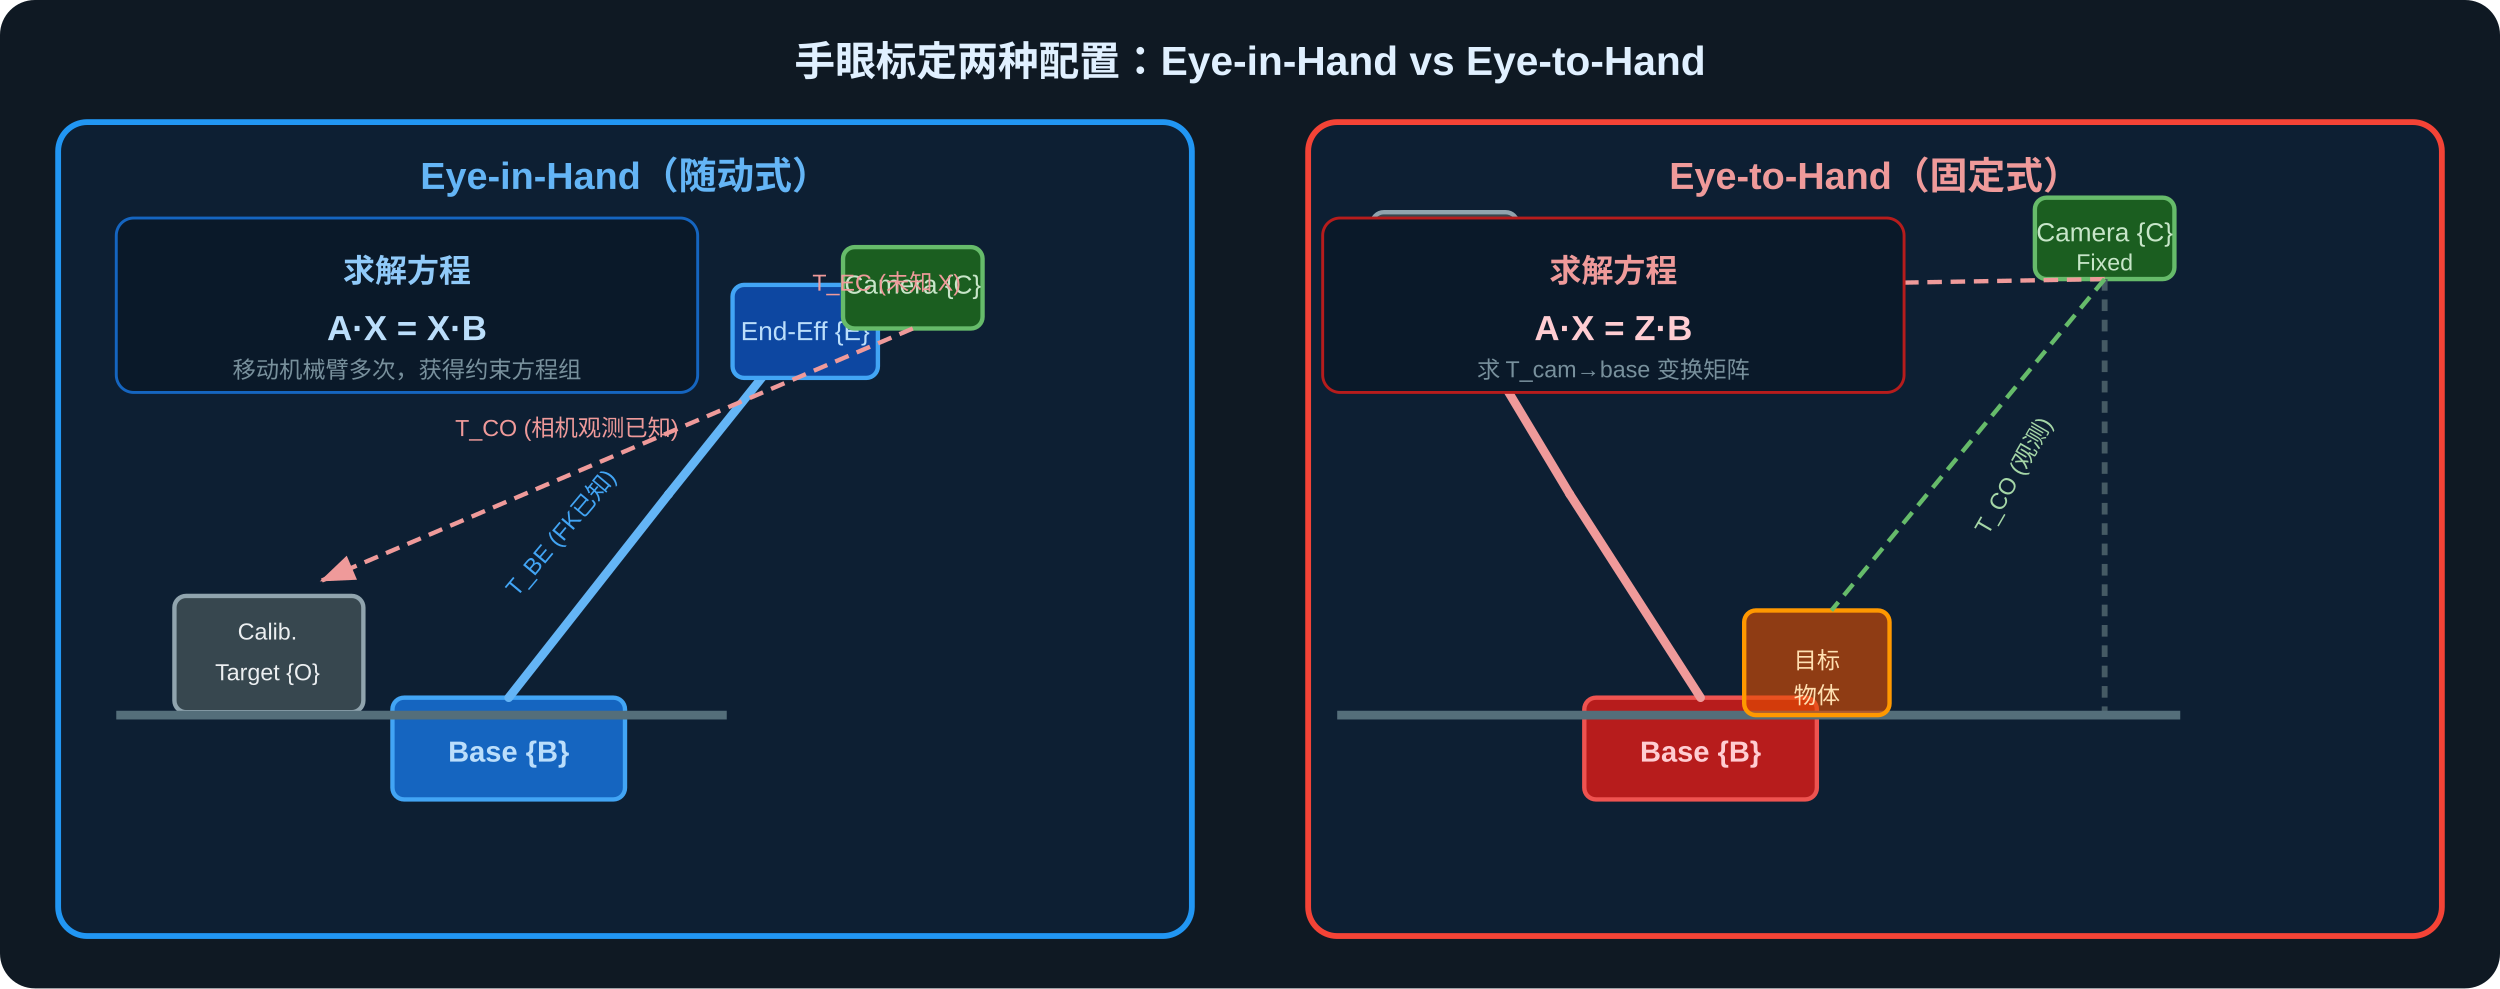
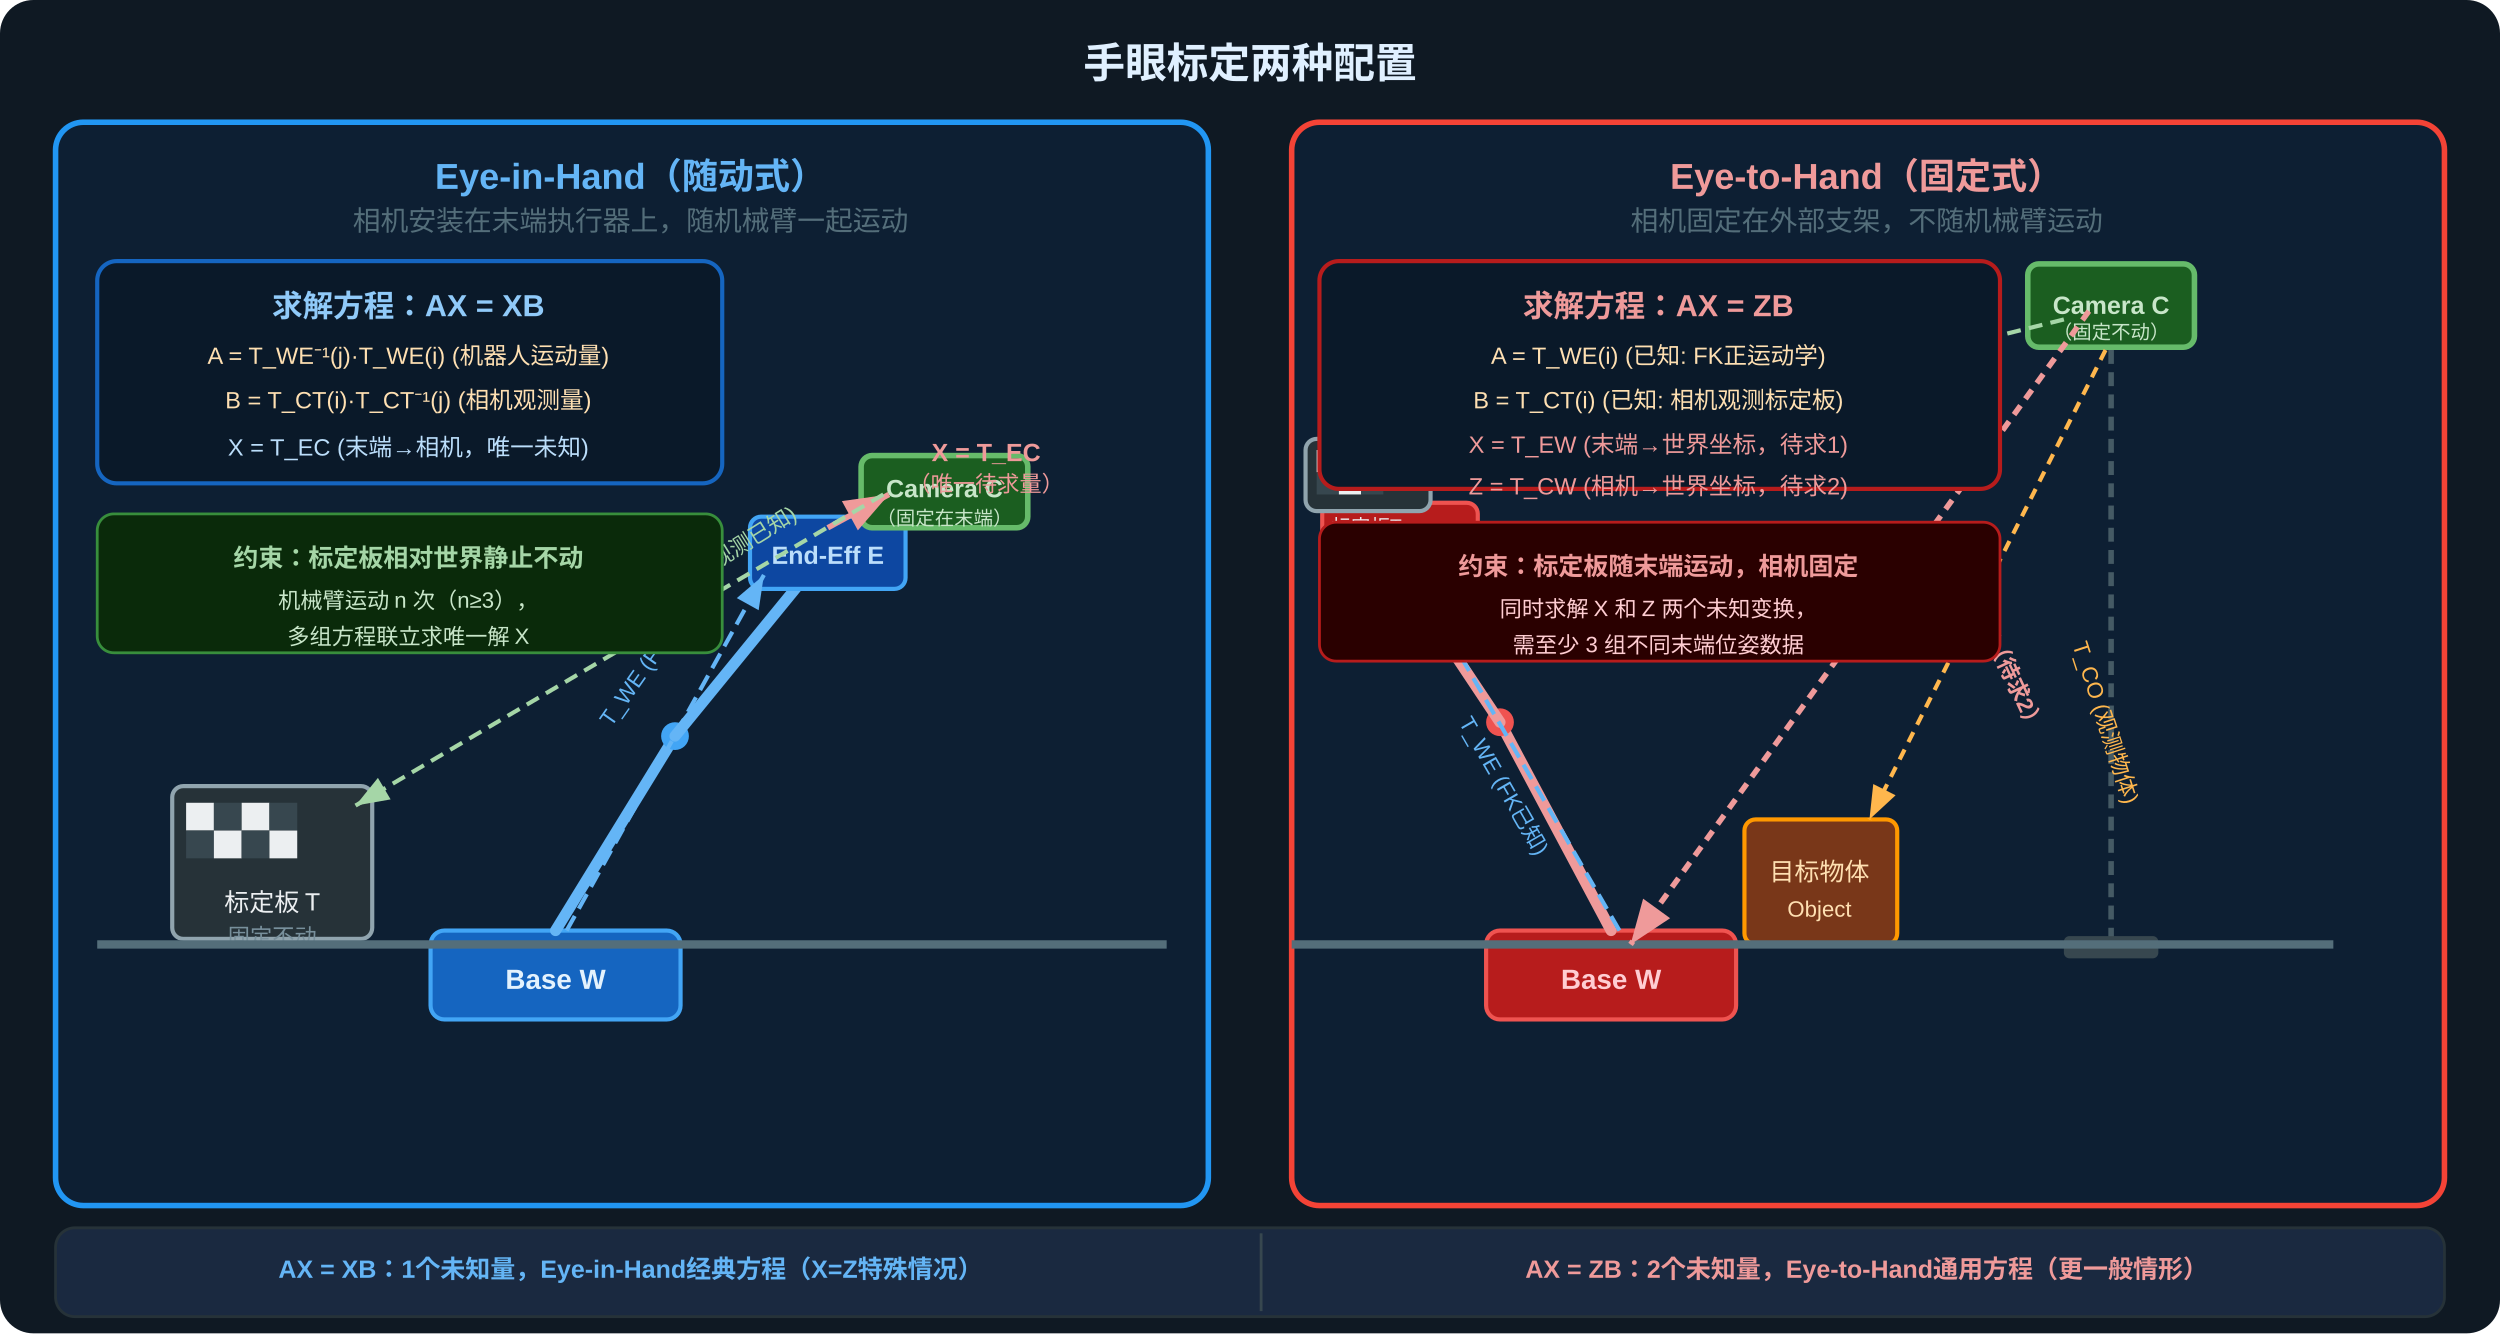
- <svg xmlns="http://www.w3.org/2000/svg" viewBox="0 0 860 340" font-family="'Segoe UI', Arial, sans-serif">
-   <rect width="860" height="340" fill="#0f1923" rx="12" />
-   <text x="430" y="26" text-anchor="middle" fill="#e0f0ff" font-size="14" font-weight="bold">手眼标定两种配置：Eye-in-Hand vs Eye-to-Hand</text>
+ <svg xmlns="http://www.w3.org/2000/svg" viewBox="0 0 900 480" font-family="'Segoe UI', Arial, sans-serif">
+   <rect width="900" height="480" fill="#0f1923" rx="12" />
+   <text x="450" y="28" text-anchor="middle" fill="#e0f0ff" font-size="15" font-weight="bold">手眼标定两种配置</text>
  <defs>
-     <marker id="arr4" markerWidth="8" markerHeight="6" refX="8" refY="3" orient="auto">
-       <polygon points="0 0, 8 3, 0 6" fill="#64b5f6" />
+     <marker id="a1" markerWidth="8" markerHeight="6" refX="8" refY="3" orient="auto">
+       <polygon points="0 0,8 3,0 6" fill="#64b5f6" />
    </marker>
-     <marker id="arr5" markerWidth="8" markerHeight="6" refX="8" refY="3" orient="auto">
-       <polygon points="0 0, 8 3, 0 6" fill="#ef9a9a" />
+     <marker id="a2" markerWidth="8" markerHeight="6" refX="8" refY="3" orient="auto">
+       <polygon points="0 0,8 3,0 6" fill="#ef9a9a" />
+     </marker>
+     <marker id="a3" markerWidth="8" markerHeight="6" refX="8" refY="3" orient="auto">
+       <polygon points="0 0,8 3,0 6" fill="#a5d6a7" />
+     </marker>
+     <marker id="a4" markerWidth="8" markerHeight="6" refX="8" refY="3" orient="auto">
+       <polygon points="0 0,8 3,0 6" fill="#ffb74d" />
    </marker>
  </defs>
-   <rect x="20" y="42" width="390" height="280" rx="10" fill="#0d1f33" stroke="#2196F3" stroke-width="2" />
-   <text x="215" y="65" text-anchor="middle" fill="#64b5f6" font-size="13" font-weight="bold">Eye-in-Hand（随动式）</text>
-   <rect x="135" y="240" width="80" height="35" rx="4" fill="#1565c0" stroke="#42a5f5" stroke-width="1.5" />
-   <text x="175" y="262" text-anchor="middle" fill="#bbdefb" font-size="10" font-weight="bold">Base {B}</text>
-   <line x1="175" y1="240" x2="230" y2="170" stroke="#64b5f6" stroke-width="3" stroke-linecap="round" />
-   <line x1="230" y1="170" x2="270" y2="120" stroke="#64b5f6" stroke-width="3" stroke-linecap="round" />
-   <rect x="252" y="98" width="50" height="32" rx="4" fill="#0d47a1" stroke="#42a5f5" stroke-width="1.5" />
-   <text x="277" y="117" text-anchor="middle" fill="#bbdefb" font-size="9">End-Eff {E}</text>
-   <rect x="290" y="85" width="48" height="28" rx="4" fill="#1b5e20" stroke="#66bb6a" stroke-width="1.5" />
-   <text x="314" y="101" text-anchor="middle" fill="#c8e6c9" font-size="9">Camera {C}</text>
-   <rect x="60" y="205" width="65" height="40" rx="4" fill="#37474f" stroke="#90a4ae" stroke-width="1.5" />
-   <text x="92" y="220" text-anchor="middle" fill="#eceff1" font-size="8">Calib.</text>
-   <text x="92" y="234" text-anchor="middle" fill="#eceff1" font-size="8">Target {O}</text>
-   <line x1="40" y1="246" x2="250" y2="246" stroke="#546e7a" stroke-width="3" />
-   <text x="195" y="185" text-anchor="middle" fill="#42a5f5" font-size="8" transform="rotate(-50,195,185)">T_BE (FK已知)</text>
-   <text x="305" y="100" text-anchor="middle" fill="#ef9a9a" font-size="8">T_EC (未知 X)</text>
-   <line x1="314" y1="113" x2="110" y2="200" stroke="#ef9a9a" stroke-width="1.5" stroke-dasharray="5,3" marker-end="url(#arr5)" />
-   <text x="195" y="150" text-anchor="middle" fill="#ef9a9a" font-size="8">T_CO (相机观测已知)</text>
-   <rect x="40" y="75" width="200" height="60" rx="6" fill="#0a1929" stroke="#1565c0" stroke-width="1" />
-   <text x="140" y="97" text-anchor="middle" fill="#90caf9" font-size="11" font-weight="bold">求解方程</text>
-   <text x="140" y="117" text-anchor="middle" fill="#bbdefb" font-size="12" font-weight="bold">A·X = X·B</text>
-   <text x="140" y="130" text-anchor="middle" fill="#78909c" font-size="8">移动机械臂多次，获得约束方程组</text>
-   <rect x="450" y="42" width="390" height="280" rx="10" fill="#0d1f33" stroke="#F44336" stroke-width="2" />
-   <text x="645" y="65" text-anchor="middle" fill="#ef9a9a" font-size="13" font-weight="bold">Eye-to-Hand（固定式）</text>
-   <rect x="545" y="240" width="80" height="35" rx="4" fill="#b71c1c" stroke="#ef5350" stroke-width="1.5" />
-   <text x="585" y="262" text-anchor="middle" fill="#ffcdd2" font-size="10" font-weight="bold">Base {B}</text>
-   <line x1="585" y1="240" x2="540" y2="170" stroke="#ef9a9a" stroke-width="3" stroke-linecap="round" />
-   <line x1="540" y1="170" x2="510" y2="120" stroke="#ef9a9a" stroke-width="3" stroke-linecap="round" />
-   <rect x="490" y="98" width="50" height="32" rx="4" fill="#b71c1c" stroke="#ef5350" stroke-width="1.5" />
-   <text x="515" y="117" text-anchor="middle" fill="#ffcdd2" font-size="9">End-Eff {E}</text>
-   <rect x="700" y="68" width="48" height="28" rx="4" fill="#1b5e20" stroke="#66bb6a" stroke-width="1.5" />
-   <text x="724" y="83" text-anchor="middle" fill="#c8e6c9" font-size="9">Camera {C}</text>
-   <text x="724" y="93" text-anchor="middle" fill="#c8e6c9" font-size="8">Fixed</text>
-   <line x1="724" y1="96" x2="724" y2="246" stroke="#455a64" stroke-width="2" stroke-dasharray="4,3" />
-   <rect x="472" y="73" width="50" height="28" rx="4" fill="#37474f" stroke="#90a4ae" stroke-width="1.5" />
-   <text x="497" y="85" text-anchor="middle" fill="#eceff1" font-size="8">Calib.</text>
-   <text x="497" y="95" text-anchor="middle" fill="#eceff1" font-size="8">Target</text>
-   <line x1="460" y1="246" x2="750" y2="246" stroke="#546e7a" stroke-width="3" />
-   <rect x="600" y="210" width="50" height="36" rx="4" fill="#e65100" fill-opacity="0.6" stroke="#ff9800" stroke-width="1.5" />
-   <text x="625" y="230" text-anchor="middle" fill="#ffe0b2" font-size="8">目标</text>
-   <text x="625" y="242" text-anchor="middle" fill="#ffe0b2" font-size="8">物体</text>
-   <line x1="724" y1="96" x2="497" y2="100" stroke="#ef9a9a" stroke-width="1.5" stroke-dasharray="5,3" marker-end="url(#arr5)" />
-   <text x="610" y="90" text-anchor="middle" fill="#ef9a9a" font-size="8">T_CB (未知 X)</text>
-   <line x1="724" y1="96" x2="630" y2="210" stroke="#66bb6a" stroke-width="1.5" stroke-dasharray="5,3" />
-   <text x="695" y="165" text-anchor="middle" fill="#a5d6a7" font-size="8" transform="rotate(-60,695,165)">T_CO (观测)</text>
-   <rect x="455" y="75" width="200" height="60" rx="6" fill="#0a1929" stroke="#b71c1c" stroke-width="1" />
-   <text x="555" y="97" text-anchor="middle" fill="#ef9a9a" font-size="11" font-weight="bold">求解方程</text>
-   <text x="555" y="117" text-anchor="middle" fill="#ffcdd2" font-size="12" font-weight="bold">A·X = Z·B</text>
-   <text x="555" y="130" text-anchor="middle" fill="#78909c" font-size="8">求 T_cam→base 变换矩阵</text>
-   <rect x="20" y="330" width="820" height="0" rx="0" fill="none" />
+   <rect x="20" y="44" width="415" height="390" rx="10" fill="#0d1f33" stroke="#2196F3" stroke-width="2" />
+   <text x="227" y="68" text-anchor="middle" fill="#64b5f6" font-size="13" font-weight="bold">Eye-in-Hand（随动式）</text>
+   <text x="227" y="83" text-anchor="middle" fill="#546e7a" font-size="10">相机安装在末端执行器上，随机械臂一起运动</text>
+   <rect x="155" y="335" width="90" height="32" rx="5" fill="#1565c0" stroke="#42a5f5" stroke-width="1.5" />
+   <text x="200" y="356" text-anchor="middle" fill="#e3f2fd" font-size="10" font-weight="bold">Base W</text>
+   <line x1="200" y1="335" x2="243" y2="265" stroke="#64b5f6" stroke-width="4" stroke-linecap="round" />
+   <circle cx="243" cy="265" r="5" fill="#42a5f5" />
+   <line x1="243" y1="265" x2="292" y2="205" stroke="#64b5f6" stroke-width="4" stroke-linecap="round" />
+   <rect x="270" y="186" width="56" height="26" rx="4" fill="#0d47a1" stroke="#42a5f5" stroke-width="1.5" />
+   <text x="298" y="203" text-anchor="middle" fill="#bbdefb" font-size="9" font-weight="bold">End-Eff E</text>
+   <rect x="310" y="164" width="60" height="26" rx="4" fill="#1b5e20" stroke="#66bb6a" stroke-width="2" />
+   <text x="340" y="179" text-anchor="middle" fill="#c8e6c9" font-size="9" font-weight="bold">Camera C</text>
+   <text x="340" y="189" text-anchor="middle" fill="#c8e6c9" font-size="7">（固定在末端）</text>
+   <rect x="62" y="283" width="72" height="55" rx="4" fill="#263238" stroke="#90a4ae" stroke-width="1.5" />
+   <rect x="67" y="289" width="10" height="10" fill="#eceff1" />
+   <rect x="77" y="289" width="10" height="10" fill="#37474f" />
+   <rect x="87" y="289" width="10" height="10" fill="#eceff1" />
+   <rect x="97" y="289" width="10" height="10" fill="#37474f" />
+   <rect x="67" y="299" width="10" height="10" fill="#37474f" />
+   <rect x="77" y="299" width="10" height="10" fill="#eceff1" />
+   <rect x="87" y="299" width="10" height="10" fill="#37474f" />
+   <rect x="97" y="299" width="10" height="10" fill="#eceff1" />
+   <text x="98" y="328" text-anchor="middle" fill="#eceff1" font-size="9">标定板 T</text>
+   <text x="98" y="340" text-anchor="middle" fill="#78909c" font-size="8">固定不动</text>
+   <line x1="35" y1="340" x2="420" y2="340" stroke="#546e7a" stroke-width="3" />
+   <line x1="204" y1="335" x2="275" y2="207" stroke="#64b5f6" stroke-width="1.5" stroke-dasharray="6,3" marker-end="url(#a1)" />
+   <text x="220" y="262" fill="#64b5f6" font-size="8" transform="rotate(-55,220,262)">T_WE (FK已知)</text>
+   <line x1="298" y1="190" x2="320" y2="178" stroke="#ef9a9a" stroke-width="2" marker-end="url(#a2)" />
+   <text x="355" y="166" text-anchor="middle" fill="#ef9a9a" font-size="9" font-weight="bold">X = T_EC</text>
+   <text x="355" y="177" text-anchor="middle" fill="#ef9a9a" font-size="8">（唯一待求量）</text>
+   <line x1="318" y1="178" x2="128" y2="290" stroke="#a5d6a7" stroke-width="1.5" stroke-dasharray="5,3" marker-end="url(#a3)" />
+   <text x="237" y="218" fill="#a5d6a7" font-size="8" transform="rotate(-32,237,218)">T_CT (观测已知)</text>
+   <rect x="35" y="94" width="225" height="80" rx="7" fill="#0a1929" stroke="#1565c0" stroke-width="1.5" />
+   <text x="147" y="114" text-anchor="middle" fill="#90caf9" font-size="11" font-weight="bold">求解方程：AX = XB</text>
+   <text x="147" y="131" text-anchor="middle" fill="#ffe0b2" font-size="8.5">A = T_WE⁻¹(j)·T_WE(i)  (机器人运动量)</text>
+   <text x="147" y="147" text-anchor="middle" fill="#ffe0b2" font-size="8.5">B = T_CT(i)·T_CT⁻¹(j)  (相机观测量)</text>
+   <text x="147" y="164" text-anchor="middle" fill="#bbdefb" font-size="8.5">X = T_EC  (末端→相机，唯一未知)</text>
+   <rect x="35" y="185" width="225" height="50" rx="6" fill="#0a2a0a" stroke="#388e3c" stroke-width="1" />
+   <text x="147" y="204" text-anchor="middle" fill="#a5d6a7" font-size="9" font-weight="bold">约束：标定板相对世界静止不动</text>
+   <text x="147" y="219" text-anchor="middle" fill="#c8e6c9" font-size="8">机械臂运动 n 次（n≥3），</text>
+   <text x="147" y="232" text-anchor="middle" fill="#c8e6c9" font-size="8">多组方程联立求唯一解 X</text>
+   <rect x="465" y="44" width="415" height="390" rx="10" fill="#0d1f33" stroke="#F44336" stroke-width="2" />
+   <text x="672" y="68" text-anchor="middle" fill="#ef9a9a" font-size="13" font-weight="bold">Eye-to-Hand（固定式）</text>
+   <text x="672" y="83" text-anchor="middle" fill="#546e7a" font-size="10">相机固定在外部支架，不随机械臂运动</text>
+   <rect x="535" y="335" width="90" height="32" rx="5" fill="#b71c1c" stroke="#ef5350" stroke-width="1.5" />
+   <text x="580" y="356" text-anchor="middle" fill="#ffcdd2" font-size="10" font-weight="bold">Base W</text>
+   <line x1="580" y1="335" x2="540" y2="260" stroke="#ef9a9a" stroke-width="4" stroke-linecap="round" />
+   <circle cx="540" cy="260" r="5" fill="#ef5350" />
+   <line x1="540" y1="260" x2="500" y2="200" stroke="#ef9a9a" stroke-width="4" stroke-linecap="round" />
+   <rect x="476" y="181" width="56" height="26" rx="4" fill="#b71c1c" stroke="#ef5350" stroke-width="1.5" />
+   <text x="504" y="198" text-anchor="middle" fill="#ffcdd2" font-size="9" font-weight="bold">End-Eff E</text>
+   <rect x="470" y="158" width="45" height="26" rx="4" fill="#263238" stroke="#90a4ae" stroke-width="1.5" />
+   <rect x="474" y="162" width="8" height="8" fill="#eceff1" />
+   <rect x="482" y="162" width="8" height="8" fill="#37474f" />
+   <rect x="490" y="162" width="8" height="8" fill="#eceff1" />
+   <rect x="474" y="170" width="8" height="8" fill="#37474f" />
+   <rect x="482" y="170" width="8" height="8" fill="#eceff1" />
+   <rect x="490" y="170" width="8" height="8" fill="#37474f" />
+   <text x="492" y="192" text-anchor="middle" fill="#eceff1" font-size="7">标定板T</text>
+   <text x="492" y="202" text-anchor="middle" fill="#78909c" font-size="7">（装在末端）</text>
+   <rect x="730" y="95" width="60" height="30" rx="4" fill="#1b5e20" stroke="#66bb6a" stroke-width="2" />
+   <text x="760" y="113" text-anchor="middle" fill="#c8e6c9" font-size="9" font-weight="bold">Camera C</text>
+   <text x="760" y="122" text-anchor="middle" fill="#c8e6c9" font-size="7">（固定不动）</text>
+   <line x1="760" y1="126" x2="760" y2="340" stroke="#455a64" stroke-width="2" stroke-dasharray="5,3" />
+   <rect x="743" y="337" width="34" height="8" rx="2" fill="#37474f" />
+   <rect x="628" y="295" width="55" height="45" rx="4" fill="#e65100" fill-opacity="0.5" stroke="#ff9800" stroke-width="1.5" />
+   <text x="655" y="317" text-anchor="middle" fill="#ffe0b2" font-size="9">目标物体</text>
+   <text x="655" y="330" text-anchor="middle" fill="#ffe0b2" font-size="8">Object</text>
+   <line x1="465" y1="340" x2="840" y2="340" stroke="#546e7a" stroke-width="3" />
+   <line x1="583" y1="335" x2="506" y2="202" stroke="#64b5f6" stroke-width="1.5" stroke-dasharray="6,3" marker-end="url(#a1)" />
+   <text x="525" y="260" fill="#64b5f6" font-size="8" transform="rotate(60,525,260)">T_WE (FK已知)</text>
+   <line x1="752" y1="112" x2="587" y2="340" stroke="#ef9a9a" stroke-width="2" stroke-dasharray="4,3" marker-end="url(#a2)" />
+   <text x="700" y="198" fill="#ef9a9a" font-size="8" font-weight="bold" transform="rotate(65,700,198)">Z = T_CW（待求2）</text>
+   <line x1="743" y1="115" x2="514" y2="172" stroke="#a5d6a7" stroke-width="1.5" stroke-dasharray="5,3" marker-end="url(#a3)" />
+   <text x="638" y="128" text-anchor="middle" fill="#a5d6a7" font-size="8">T_CT (观测标定板，已知)</text>
+   <line x1="758" y1="126" x2="673" y2="295" stroke="#ffb74d" stroke-width="1.5" stroke-dasharray="4,3" marker-end="url(#a4)" />
+   <text x="746" y="232" fill="#ffb74d" font-size="8" transform="rotate(72,746,232)">T_CO (观测物体)</text>
+   <rect x="475" y="94" width="245" height="82" rx="7" fill="#0a1929" stroke="#b71c1c" stroke-width="1.5" />
+   <text x="597" y="114" text-anchor="middle" fill="#ef9a9a" font-size="11" font-weight="bold">求解方程：AX = ZB</text>
+   <text x="597" y="131" text-anchor="middle" fill="#ffe0b2" font-size="8.5">A = T_WE(i)  (已知: FK正运动学)</text>
+   <text x="597" y="147" text-anchor="middle" fill="#ffe0b2" font-size="8.5">B = T_CT(i)  (已知: 相机观测标定板)</text>
+   <text x="597" y="163" text-anchor="middle" fill="#ef9a9a" font-size="8.5">X = T_EW  (末端→世界坐标，待求1)</text>
+   <text x="597" y="178" text-anchor="middle" fill="#ef9a9a" font-size="8.5">Z = T_CW  (相机→世界坐标，待求2)</text>
+   <rect x="475" y="188" width="245" height="50" rx="6" fill="#2a0000" stroke="#b71c1c" stroke-width="1" />
+   <text x="597" y="207" text-anchor="middle" fill="#ef9a9a" font-size="9" font-weight="bold">约束：标定板随末端运动，相机固定</text>
+   <text x="597" y="222" text-anchor="middle" fill="#ffcdd2" font-size="8">同时求解 X 和 Z 两个未知变换，</text>
+   <text x="597" y="235" text-anchor="middle" fill="#ffcdd2" font-size="8">需至少 3 组不同末端位姿数据</text>
+   <rect x="20" y="442" width="860" height="32" rx="7" fill="#1a2940" stroke="#263238" stroke-width="1" />
+   <text x="227" y="460" text-anchor="middle" fill="#64b5f6" font-size="9" font-weight="bold">AX = XB：1个未知量，Eye-in-Hand经典方程（X=Z特殊情况）</text>
+   <line x1="454" y1="444" x2="454" y2="472" stroke="#37474f" stroke-width="1" />
+   <text x="672" y="460" text-anchor="middle" fill="#ef9a9a" font-size="9" font-weight="bold">AX = ZB：2个未知量，Eye-to-Hand通用方程（更一般情形）</text>
</svg>
